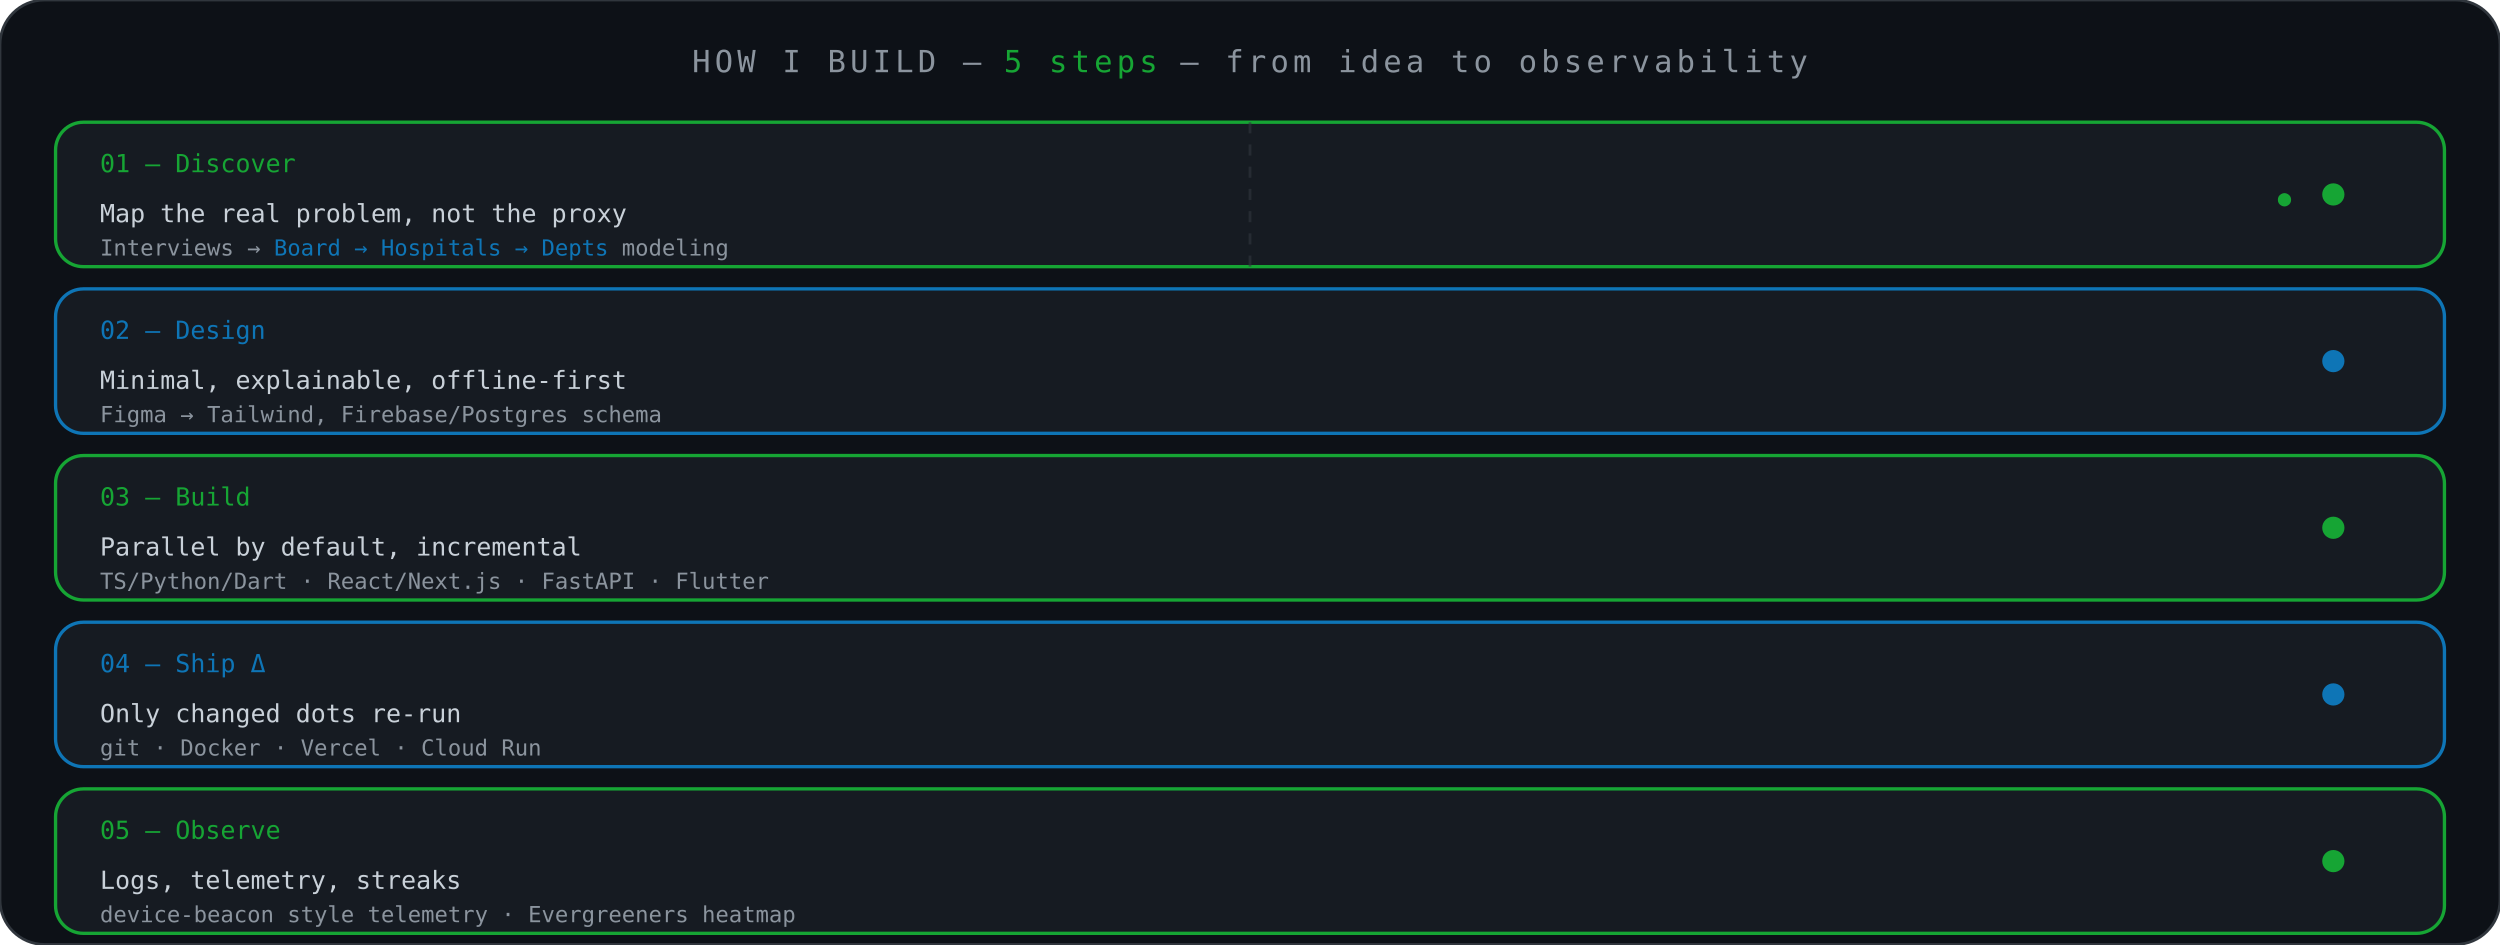
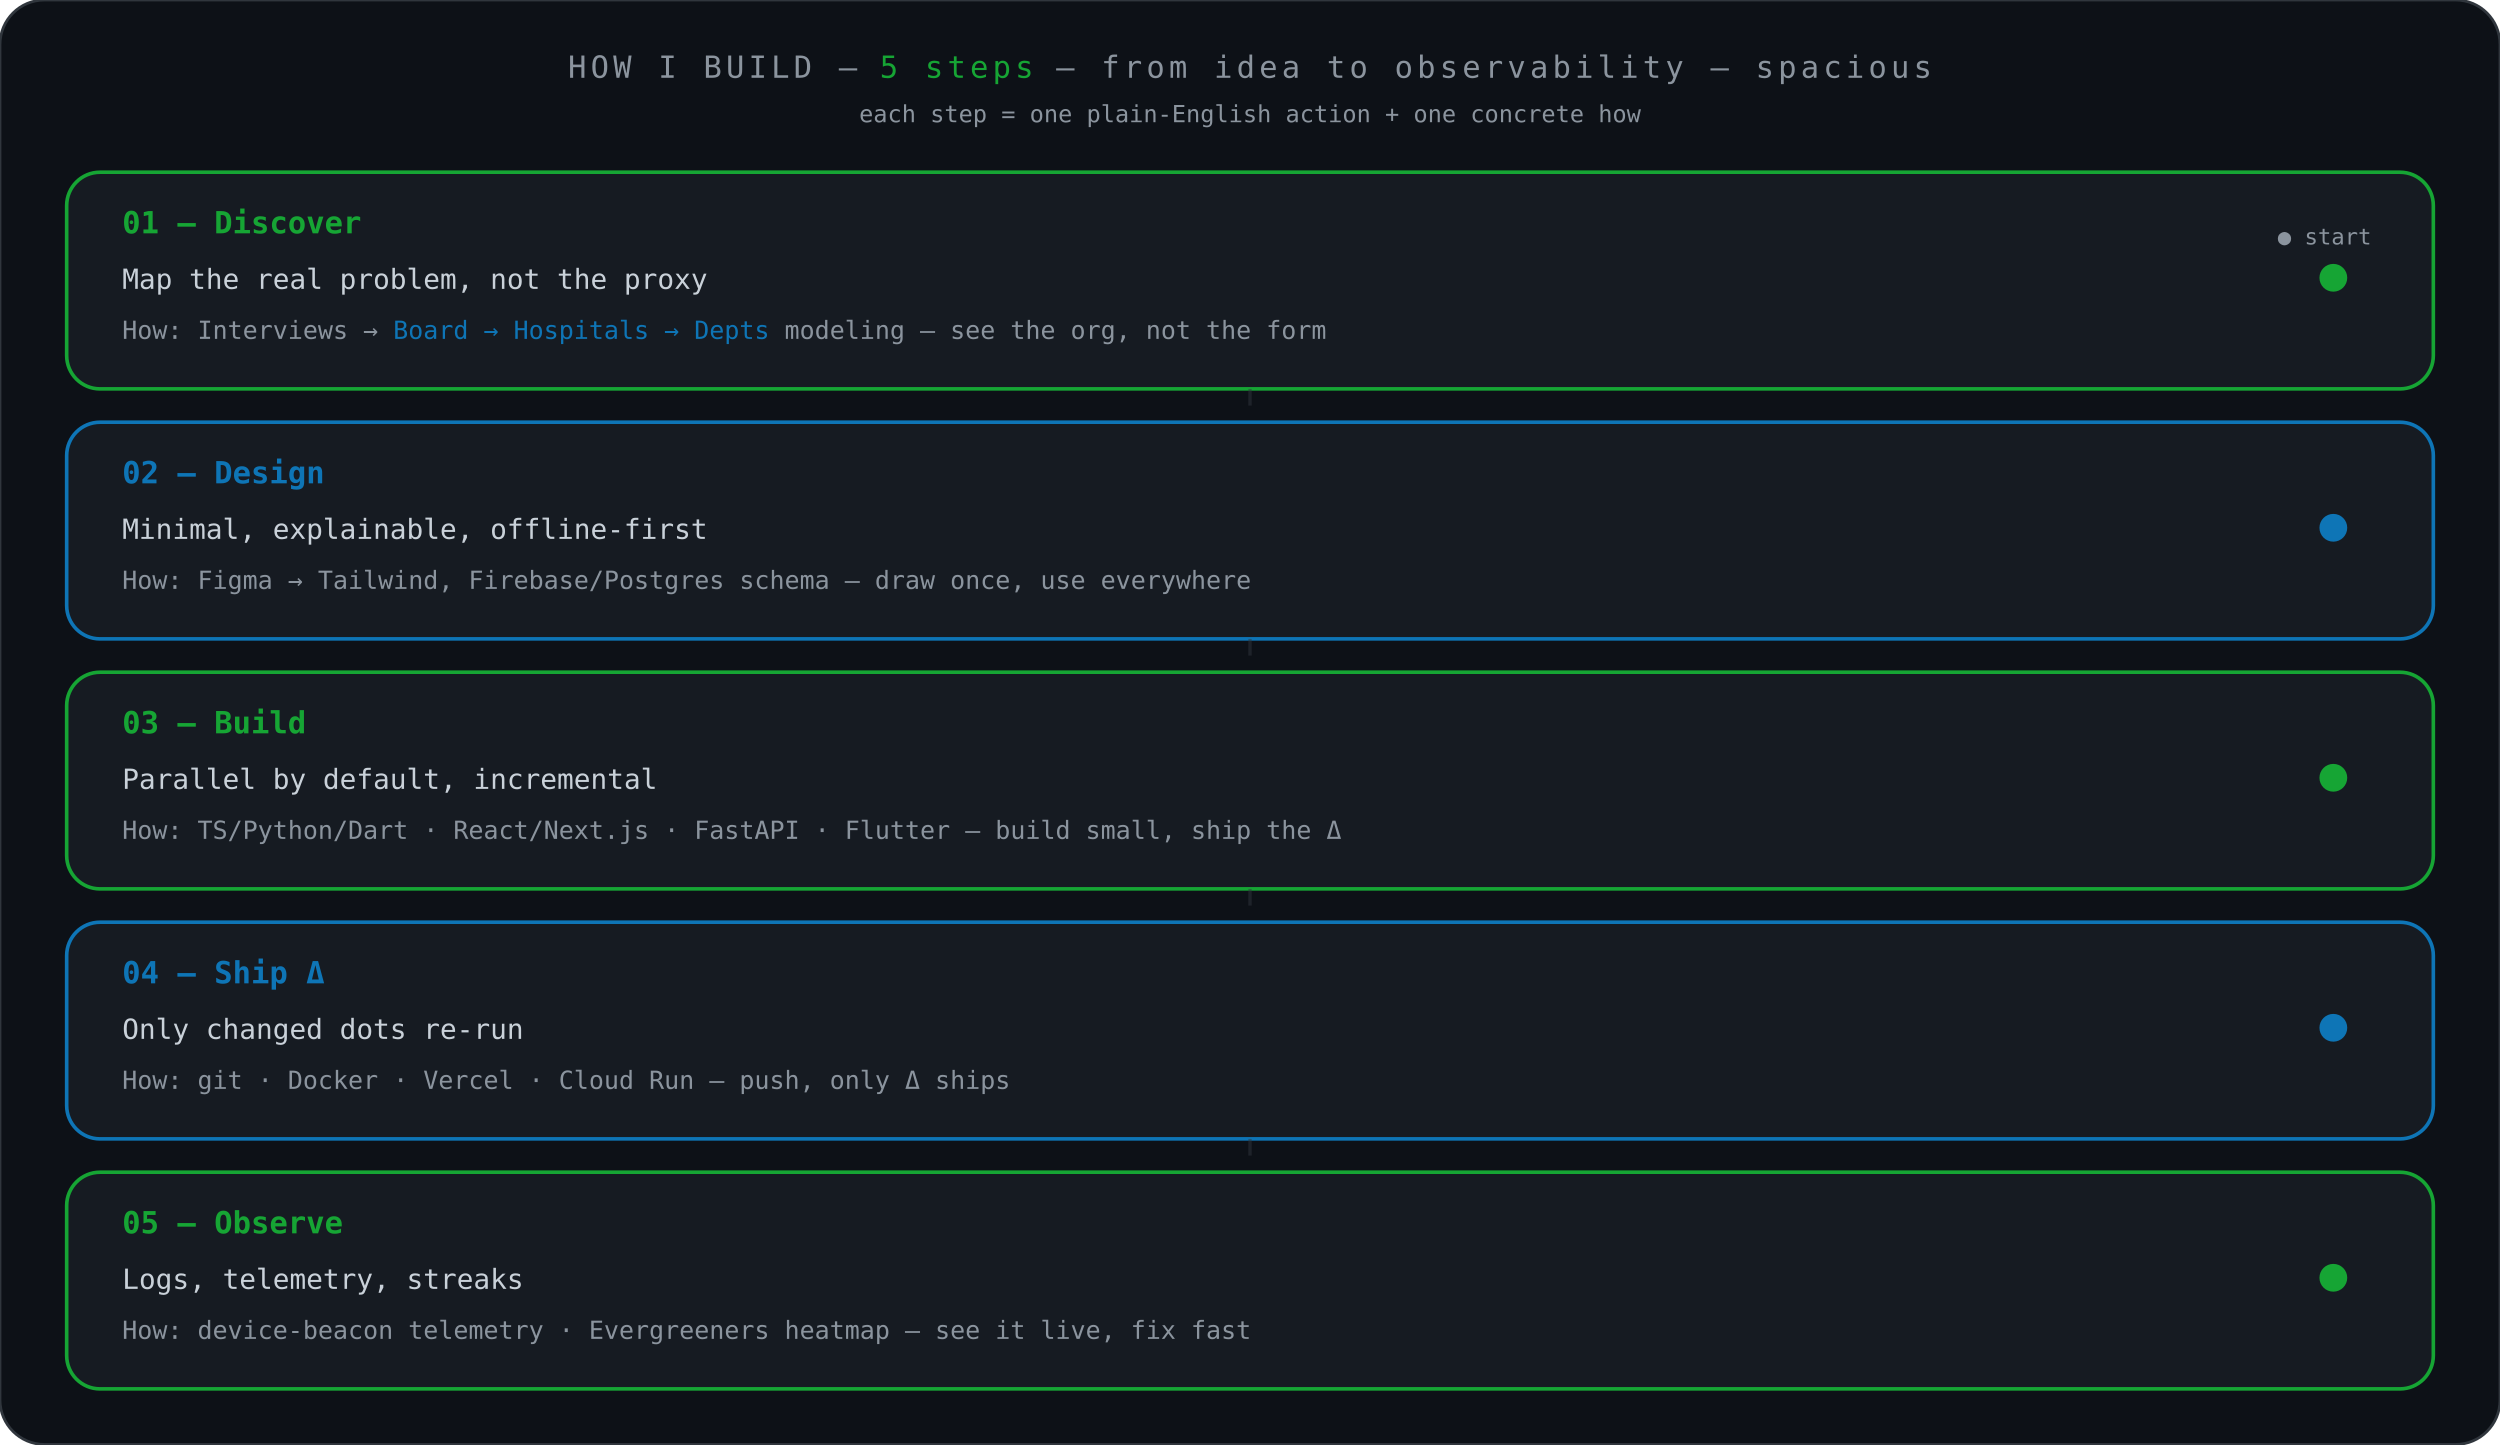
- <svg xmlns="http://www.w3.org/2000/svg" width="900" height="340" viewBox="0 0 900 340" role="img">
-   <rect width="900" height="340" rx="16" fill="#0d1117" stroke="#30363d" />
-   <text x="450" y="26" text-anchor="middle" font-family="monospace" font-size="11" letter-spacing="1.5" fill="#8b949e">HOW I BUILD — <tspan fill="#16A534">5 steps</tspan> — from idea to observability</text>
+ <svg xmlns="http://www.w3.org/2000/svg" width="900" height="520" viewBox="0 0 900 520" role="img">
+   <rect width="900" height="520" rx="16" fill="#0d1117" stroke="#30363d" />
+   <text x="450" y="28" text-anchor="middle" font-family="monospace" font-size="11" letter-spacing="1.5" fill="#8b949e">HOW I BUILD — <tspan fill="#16A534">5 steps</tspan> — from idea to observability — spacious</text>
+   <text x="450" y="44" text-anchor="middle" font-family="monospace" font-size="8.5" fill="#8b949e">each step = one plain-English action + one concrete how</text>
  <g id="s1">
-     <rect x="20" y="44" width="860" height="52" rx="10" fill="#161b22" stroke="#16A534" stroke-width="1.2">
-       <animate attributeName="stroke-opacity" values="0.4;1;0.4" dur="2s" repeatCount="indefinite" />
+     <rect x="24" y="62" width="852" height="78" rx="12" fill="#161b22" stroke="#16A534" stroke-width="1.3">
+       <animate attributeName="stroke-opacity" values="0.35;1;0.35" dur="3s" repeatCount="indefinite" />
    </rect>
-     <text x="36" y="62" font-family="monospace" font-size="9" fill="#16A534">01 — Discover</text>
-     <text x="36" y="80" font-family="monospace" font-size="9" fill="#c9d1d9">Map the real problem, not the proxy</text>
-     <text x="36" y="92" font-family="monospace" font-size="8" fill="#8b949e">Interviews → <tspan fill="#0e75b6">Board → Hospitals → Depts</tspan> modeling</text>
-     <circle cx="840" cy="70" r="4" fill="#16A534">
-       <animate attributeName="opacity" values="1;0.2;1" dur="1.2s" repeatCount="indefinite" />
+     <text x="44" y="84" font-family="monospace" font-size="11" font-weight="700" fill="#16A534">01 — Discover</text>
+     <text x="44" y="104" font-family="monospace" font-size="10" fill="#c9d1d9">Map the real problem, not the proxy</text>
+     <text x="44" y="122" font-family="monospace" font-size="9" fill="#8b949e">How: Interviews → <tspan fill="#0e75b6">Board → Hospitals → Depts</tspan> modeling — see the org, not the form</text>
+     <circle cx="840" cy="100" r="5" fill="#16A534">
+       <animate attributeName="opacity" values="1;0.3;1" dur="1.4s" repeatCount="indefinite" />
    </circle>
-     <text x="820" y="74" font-family="monospace" font-size="8" fill="#16A534">●</text>
+     <text x="820" y="88" font-family="monospace" font-size="8" fill="#8b949e">● start</text>
  </g>
  <g id="s2">
-     <rect x="20" y="104" width="860" height="52" rx="10" fill="#161b22" stroke="#0e75b6" stroke-width="1.2">
-       <animate attributeName="stroke-opacity" values="0.4;1;0.4" dur="2s" begin="0.4s" repeatCount="indefinite" />
+     <rect x="24" y="152" width="852" height="78" rx="12" fill="#161b22" stroke="#0e75b6" stroke-width="1.3">
+       <animate attributeName="stroke-opacity" values="0.35;1;0.35" dur="3s" begin="0.6s" repeatCount="indefinite" />
    </rect>
-     <text x="36" y="122" font-family="monospace" font-size="9" fill="#0e75b6">02 — Design</text>
-     <text x="36" y="140" font-family="monospace" font-size="9" fill="#c9d1d9">Minimal, explainable, offline-first</text>
-     <text x="36" y="152" font-family="monospace" font-size="8" fill="#8b949e">Figma → Tailwind, Firebase/Postgres schema</text>
-     <circle cx="840" cy="130" r="4" fill="#0e75b6">
-       <animate attributeName="opacity" values="1;0.2;1" dur="1.2s" begin="0.4s" repeatCount="indefinite" />
+     <text x="44" y="174" font-family="monospace" font-size="11" font-weight="700" fill="#0e75b6">02 — Design</text>
+     <text x="44" y="194" font-family="monospace" font-size="10" fill="#c9d1d9">Minimal, explainable, offline-first</text>
+     <text x="44" y="212" font-family="monospace" font-size="9" fill="#8b949e">How: Figma → Tailwind, Firebase/Postgres schema — draw once, use everywhere</text>
+     <circle cx="840" cy="190" r="5" fill="#0e75b6">
+       <animate attributeName="opacity" values="1;0.3;1" dur="1.4s" begin="0.6s" repeatCount="indefinite" />
    </circle>
  </g>
  <g id="s3">
-     <rect x="20" y="164" width="860" height="52" rx="10" fill="#161b22" stroke="#16A534" stroke-width="1.2">
-       <animate attributeName="stroke-opacity" values="0.4;1;0.4" dur="2s" begin="0.8s" repeatCount="indefinite" />
+     <rect x="24" y="242" width="852" height="78" rx="12" fill="#161b22" stroke="#16A534" stroke-width="1.3">
+       <animate attributeName="stroke-opacity" values="0.35;1;0.35" dur="3s" begin="1.2s" repeatCount="indefinite" />
    </rect>
-     <text x="36" y="182" font-family="monospace" font-size="9" fill="#16A534">03 — Build</text>
-     <text x="36" y="200" font-family="monospace" font-size="9" fill="#c9d1d9">Parallel by default, incremental</text>
-     <text x="36" y="212" font-family="monospace" font-size="8" fill="#8b949e">TS/Python/Dart · React/Next.js · FastAPI · Flutter</text>
-     <circle cx="840" cy="190" r="4" fill="#16A534">
-       <animate attributeName="opacity" values="1;0.2;1" dur="1.2s" begin="0.8s" repeatCount="indefinite" />
+     <text x="44" y="264" font-family="monospace" font-size="11" font-weight="700" fill="#16A534">03 — Build</text>
+     <text x="44" y="284" font-family="monospace" font-size="10" fill="#c9d1d9">Parallel by default, incremental</text>
+     <text x="44" y="302" font-family="monospace" font-size="9" fill="#8b949e">How: TS/Python/Dart · React/Next.js · FastAPI · Flutter — build small, ship the Δ</text>
+     <circle cx="840" cy="280" r="5" fill="#16A534">
+       <animate attributeName="opacity" values="1;0.3;1" dur="1.4s" begin="1.2s" repeatCount="indefinite" />
    </circle>
  </g>
  <g id="s4">
-     <rect x="20" y="224" width="860" height="52" rx="10" fill="#161b22" stroke="#0e75b6" stroke-width="1.2">
-       <animate attributeName="stroke-opacity" values="0.4;1;0.4" dur="2s" begin="1.2s" repeatCount="indefinite" />
+     <rect x="24" y="332" width="852" height="78" rx="12" fill="#161b22" stroke="#0e75b6" stroke-width="1.3">
+       <animate attributeName="stroke-opacity" values="0.35;1;0.35" dur="3s" begin="1.8s" repeatCount="indefinite" />
    </rect>
-     <text x="36" y="242" font-family="monospace" font-size="9" fill="#0e75b6">04 — Ship Δ</text>
-     <text x="36" y="260" font-family="monospace" font-size="9" fill="#c9d1d9">Only changed dots re-run</text>
-     <text x="36" y="272" font-family="monospace" font-size="8" fill="#8b949e">git · Docker · Vercel · Cloud Run</text>
-     <circle cx="840" cy="250" r="4" fill="#0e75b6">
-       <animate attributeName="opacity" values="1;0.2;1" dur="1.2s" begin="1.2s" repeatCount="indefinite" />
+     <text x="44" y="354" font-family="monospace" font-size="11" font-weight="700" fill="#0e75b6">04 — Ship Δ</text>
+     <text x="44" y="374" font-family="monospace" font-size="10" fill="#c9d1d9">Only changed dots re-run</text>
+     <text x="44" y="392" font-family="monospace" font-size="9" fill="#8b949e">How: git · Docker · Vercel · Cloud Run — push, only Δ ships</text>
+     <circle cx="840" cy="370" r="5" fill="#0e75b6">
+       <animate attributeName="opacity" values="1;0.3;1" dur="1.4s" begin="1.8s" repeatCount="indefinite" />
    </circle>
  </g>
  <g id="s5">
-     <rect x="20" y="284" width="860" height="52" rx="10" fill="#161b22" stroke="#16A534" stroke-width="1.2">
-       <animate attributeName="stroke-opacity" values="0.4;1;0.4" dur="2s" begin="1.6s" repeatCount="indefinite" />
+     <rect x="24" y="422" width="852" height="78" rx="12" fill="#161b22" stroke="#16A534" stroke-width="1.3">
+       <animate attributeName="stroke-opacity" values="0.35;1;0.35" dur="3s" begin="2.4s" repeatCount="indefinite" />
    </rect>
-     <text x="36" y="302" font-family="monospace" font-size="9" fill="#16A534">05 — Observe</text>
-     <text x="36" y="320" font-family="monospace" font-size="9" fill="#c9d1d9">Logs, telemetry, streaks</text>
-     <text x="36" y="332" font-family="monospace" font-size="8" fill="#8b949e">device-beacon style telemetry · Evergreeners heatmap</text>
-     <circle cx="840" cy="310" r="4" fill="#16A534">
-       <animate attributeName="opacity" values="1;0.2;1" dur="1.2s" begin="1.6s" repeatCount="indefinite" />
+     <text x="44" y="444" font-family="monospace" font-size="11" font-weight="700" fill="#16A534">05 — Observe</text>
+     <text x="44" y="464" font-family="monospace" font-size="10" fill="#c9d1d9">Logs, telemetry, streaks</text>
+     <text x="44" y="482" font-family="monospace" font-size="9" fill="#8b949e">How: device-beacon telemetry · Evergreeners heatmap — see it live, fix fast</text>
+     <circle cx="840" cy="460" r="5" fill="#16A534">
+       <animate attributeName="opacity" values="1;0.3;1" dur="1.4s" begin="2.4s" repeatCount="indefinite" />
    </circle>
  </g>
-   <g stroke="#30363d" stroke-width="1" stroke-dasharray="4 4" opacity="0.6">
-     <path d="M 450 44 V 96">
-       <animate attributeName="stroke-dashoffset" values="0;8" dur="1s" repeatCount="indefinite" />
+   <g stroke="#30363d" stroke-width="1.2" stroke-dasharray="6 6" opacity="0.5">
+     <path d="M 450 140 V 152">
+       <animate attributeName="stroke-dashoffset" values="0;12" dur="1.2s" repeatCount="indefinite" />
+     </path>
+     <path d="M 450 230 V 242">
+       <animate attributeName="stroke-dashoffset" values="0;12" dur="1.2s" begin="0.3s" repeatCount="indefinite" />
+     </path>
+     <path d="M 450 320 V 332">
+       <animate attributeName="stroke-dashoffset" values="0;12" dur="1.2s" begin="0.6s" repeatCount="indefinite" />
+     </path>
+     <path d="M 450 410 V 422">
+       <animate attributeName="stroke-dashoffset" values="0;12" dur="1.2s" begin="0.9s" repeatCount="indefinite" />
    </path>
  </g>
</svg>
